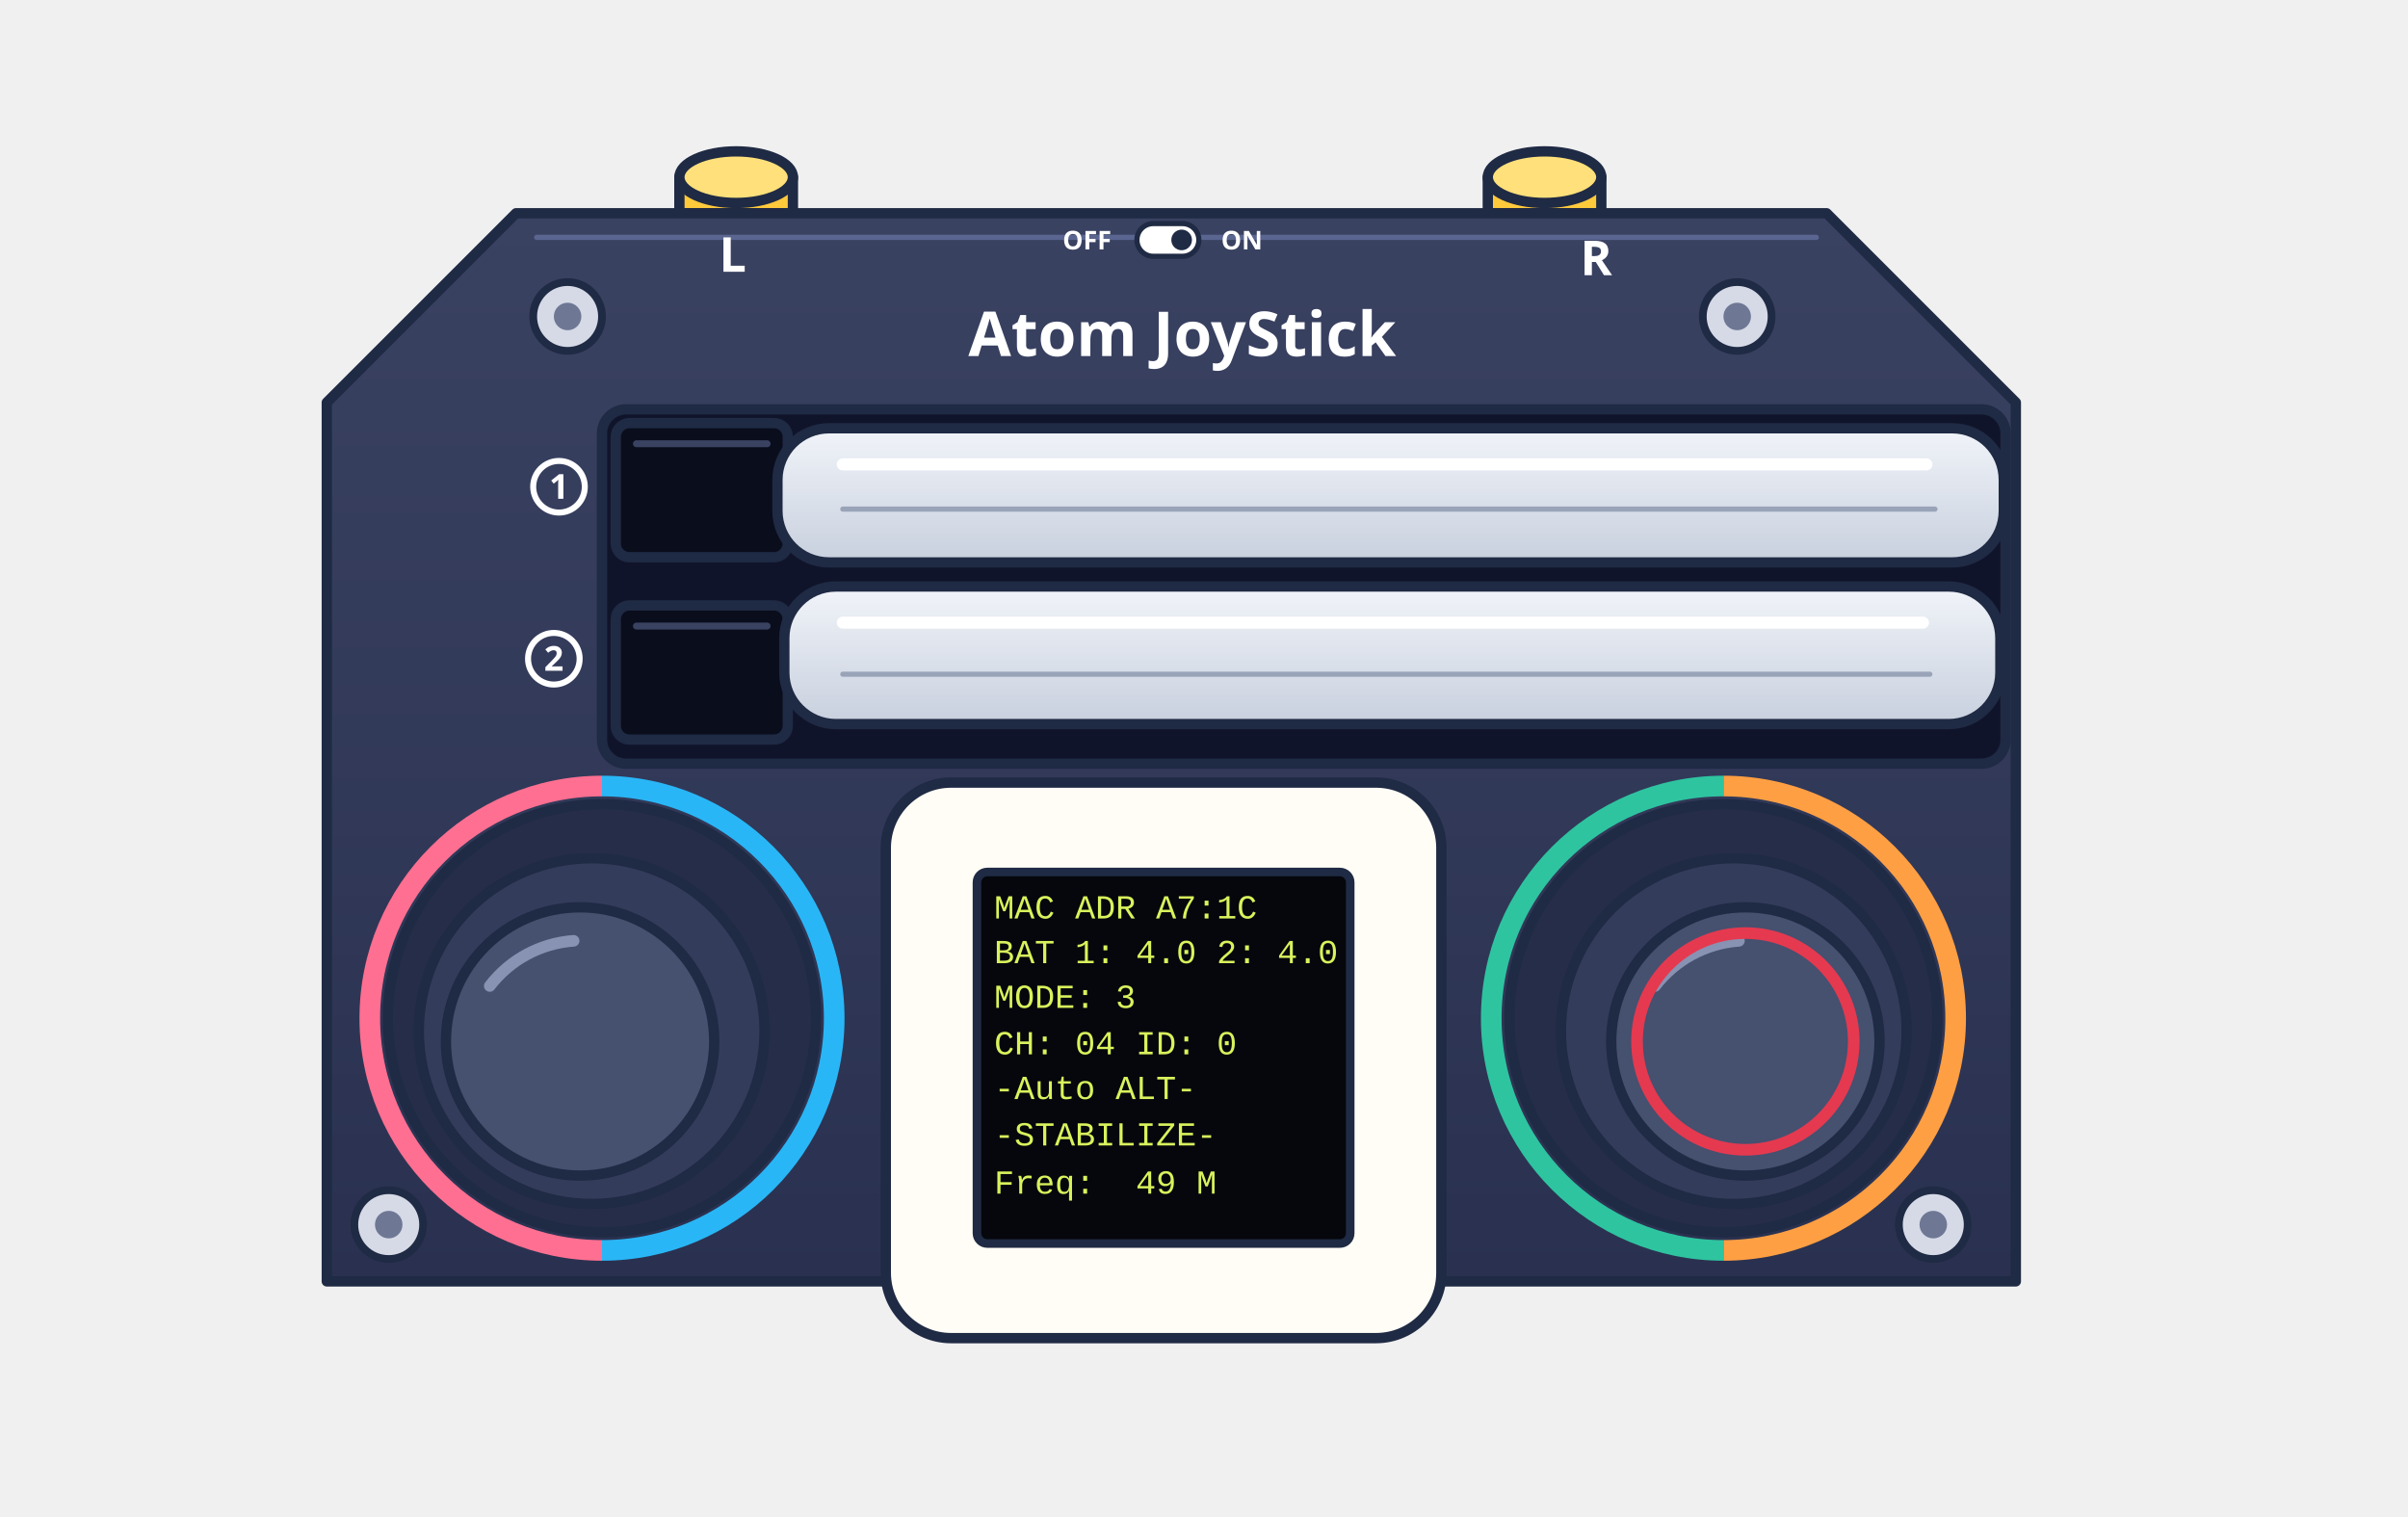
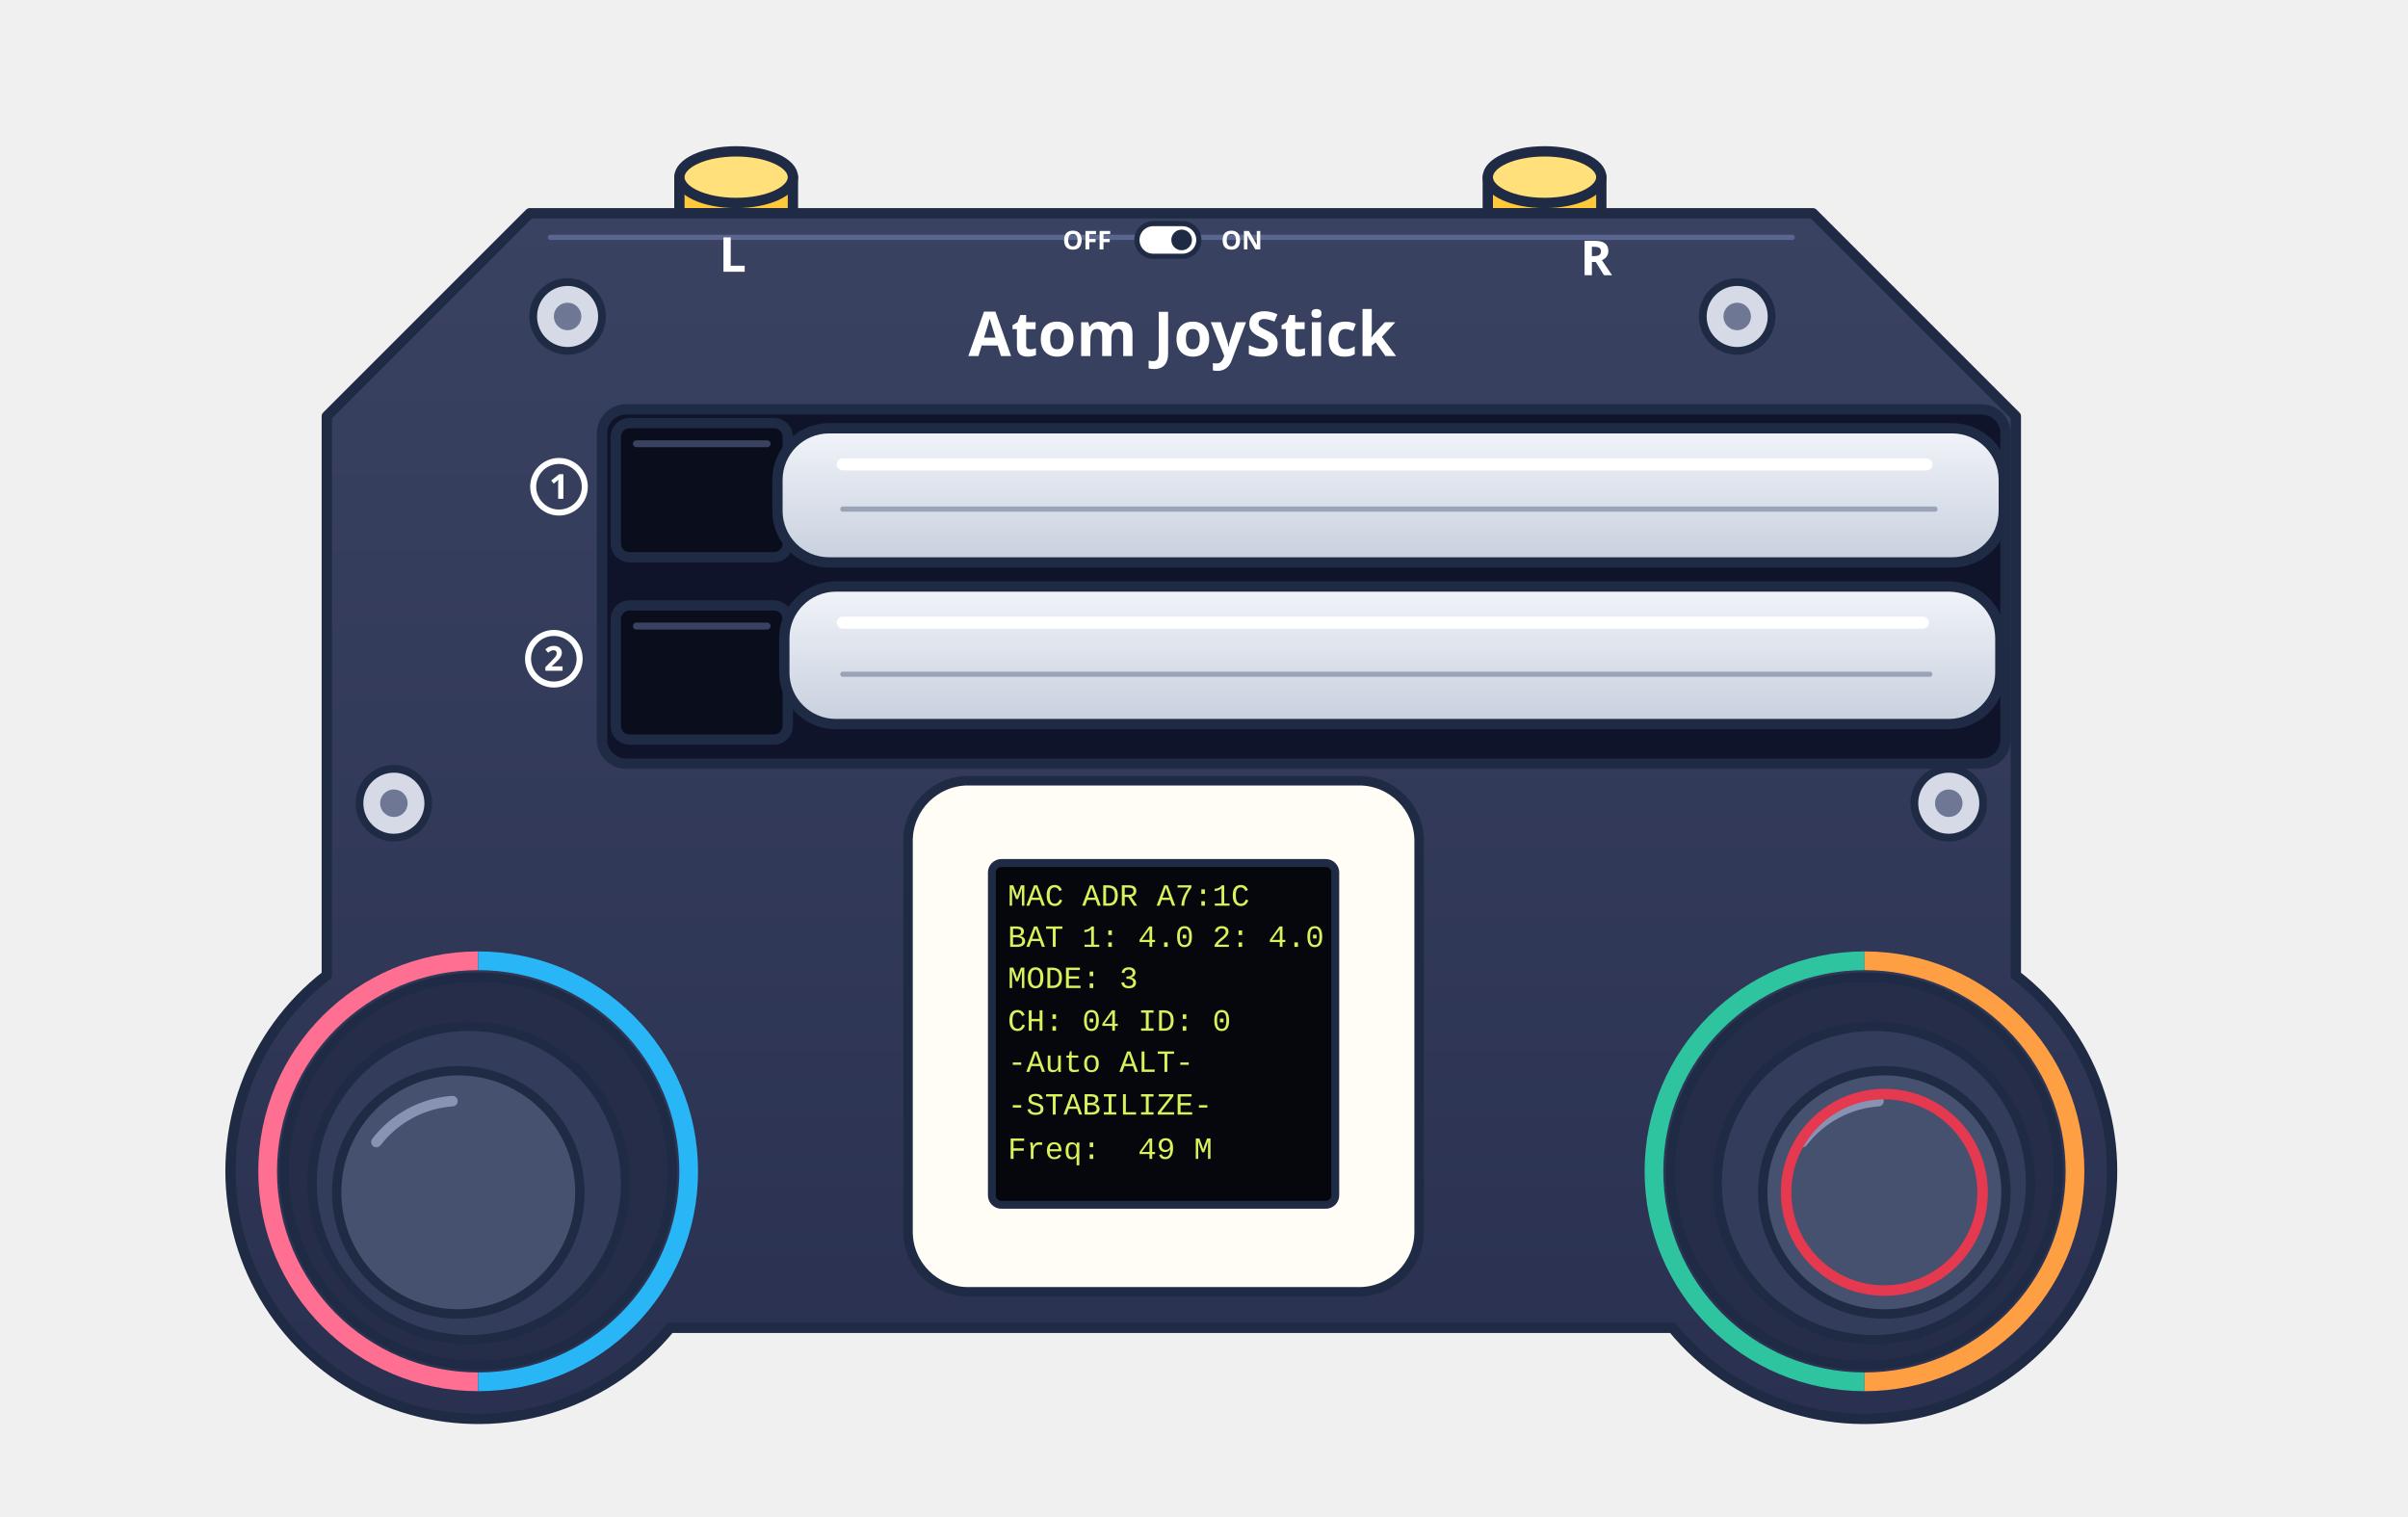
<svg xmlns="http://www.w3.org/2000/svg" viewBox="0 0 1400 882" width="1400" height="882" role="img" aria-label="送信機（Atom JoyStick）のイラスト">
  <style>
    .ol{stroke:#1F2A44;stroke-width:6;stroke-linejoin:round;stroke-linecap:round}
    .wt{fill:#fff;font-family:"M PLUS Rounded 1c","Hiragino Maru Gothic ProN",sans-serif;font-weight:800}
    .lcd{font-family:"Share Tech Mono","Courier New",monospace;font-size:19.6px;fill:#D9F25C;letter-spacing:0}
  </style>
  <defs>
    <linearGradient id="ci-plate" x1="0" y1="0" x2="0" y2="1">
      <stop offset="0" stop-color="#3A4262" />
      <stop offset="1" stop-color="#2A3150" />
    </linearGradient>
    <linearGradient id="ci-bat" x1="0" y1="0" x2="0" y2="1">
      <stop offset="0" stop-color="#F1F4F9" />
      <stop offset="1" stop-color="#C8D0DE" />
    </linearGradient>
  </defs>
  <g class="ol">
    <path d="M395 103V124H461V103Z" fill="#FFC93C" />
    <ellipse cx="428" cy="103" rx="33" ry="15" fill="#FFE07A" />
    <path d="M865 103V124H931V103Z" fill="#FFC93C" />
    <ellipse cx="898" cy="103" rx="33" ry="15" fill="#FFE07A" />
  </g>
-   <path class="ol" d="M300 124H1062L1172 234V745H190V234Z" fill="url(#ci-plate)" />
-   <path d="M312 138H1056" stroke="#5A6590" stroke-width="3" stroke-linecap="round" fill="none" />
+   <path class="ol" d="M308 124H1054L1172 242V567A144 144 0 1 1 972.4 772H389.6A144 144 0 1 1 190 567V242Z" fill="url(#ci-plate)" />
+   <path d="M320 138H1042" stroke="#5A6590" stroke-width="3" stroke-linecap="round" fill="none" />
  <rect class="ol" x="350" y="238" width="816" height="206" rx="14" fill="#10142A" />
  <rect class="ol" x="358" y="246" width="100" height="78" rx="8" fill="#0A0D1C" />
  <rect class="ol" x="358" y="352" width="100" height="78" rx="8" fill="#0A0D1C" />
  <path d="M370 258H446M370 364H446" stroke="#3A4262" stroke-width="4" stroke-linecap="round" />
  <rect class="ol" x="452" y="249" width="713" height="78" rx="30" fill="url(#ci-bat)" />
  <rect class="ol" x="456" y="341" width="707" height="80" rx="30" fill="url(#ci-bat)" />
  <g stroke="#fff" stroke-width="7" stroke-linecap="round" fill="none">
    <path d="M490 270H1120" />
    <path d="M490 362H1118" />
  </g>
  <g stroke="#9AA4B8" stroke-width="3" stroke-linecap="round" fill="none">
    <path d="M490 296H1125" />
    <path d="M490 392H1122" />
  </g>
  <g fill="none" stroke="#fff" stroke-width="3.5">
    <circle cx="325" cy="283" r="15" />
    <circle cx="322" cy="383" r="15" />
  </g>
  <text class="wt" x="325" y="290" text-anchor="middle" style="font-size:20px">1</text>
  <text class="wt" x="322" y="390" text-anchor="middle" style="font-size:20px">2</text>
  <g class="ol" style="stroke-width:4.5">
    <circle cx="330" cy="184" r="20" fill="#D5DAE6" />
    <circle cx="1010" cy="184" r="20" fill="#D5DAE6" />
-     <circle cx="226" cy="712" r="20" fill="#D5DAE6" />
-     <circle cx="1124" cy="712" r="20" fill="#D5DAE6" />
+     <circle cx="229" cy="467" r="20" fill="#D5DAE6" />
+     <circle cx="1133" cy="467" r="20" fill="#D5DAE6" />
  </g>
  <g fill="#6E7794">
    <circle cx="330" cy="184" r="8" />
    <circle cx="1010" cy="184" r="8" />
-     <circle cx="226" cy="712" r="8" />
-     <circle cx="1124" cy="712" r="8" />
+     <circle cx="229" cy="467" r="8" />
+     <circle cx="1133" cy="467" r="8" />
  </g>
  <text class="wt" x="426" y="158" text-anchor="middle" style="font-size:28px">L</text>
  <text class="wt" x="928" y="160" text-anchor="middle" style="font-size:28px">R</text>
  <text class="wt" x="563" y="207" textLength="232" lengthAdjust="spacingAndGlyphs" style="font-size:36px">Atom JoyStick</text>
  <text class="wt" x="632" y="145" text-anchor="middle" style="font-size:15px">OFF</text>
  <rect x="661" y="130" width="36" height="19" rx="9.5" fill="#fff" stroke="#1F2A44" stroke-width="3" />
  <circle cx="687" cy="139.5" r="6" fill="#1F2A44" />
  <text class="wt" x="722" y="145" text-anchor="middle" style="font-size:15px">ON</text>
-   <rect class="ol" x="515" y="455" width="323" height="323" rx="38" fill="#FFFDF5" />
-   <rect x="568" y="507" width="217" height="216" rx="6" fill="#05070C" stroke="#1F2A44" stroke-width="5" />
-   <g class="lcd">
-     <text x="578" y="534">MAC ADR A7:1C</text>
-     <text x="578" y="560">BAT 1: 4.0 2: 4.0</text>
-     <text x="578" y="586">MODE: 3</text>
-     <text x="578" y="613">CH: 04 ID: 0</text>
-     <text x="578" y="639">-Auto ALT-</text>
-     <text x="578" y="666">-STABILIZE-</text>
-     <text x="578" y="694">Freq:  49 M</text>
+   <g transform="translate(676.5 602.5) scale(.92) translate(-676.5 -616.5)">
+     <rect class="ol" x="515" y="455" width="323" height="323" rx="38" fill="#FFFDF5" />
+     <rect x="568" y="507" width="217" height="216" rx="6" fill="#05070C" stroke="#1F2A44" stroke-width="5" />
+     <g class="lcd">
+       <text x="578" y="534">MAC ADR A7:1C</text>
+       <text x="578" y="560">BAT 1: 4.0 2: 4.0</text>
+       <text x="578" y="586">MODE: 3</text>
+       <text x="578" y="613">CH: 04 ID: 0</text>
+       <text x="578" y="639">-Auto ALT-</text>
+       <text x="578" y="666">-STABILIZE-</text>
+       <text x="578" y="694">Freq:  49 M</text>
+     </g>
  </g>
-   <g transform="translate(350,592) scale(.75)">
+   <g transform="translate(278,681) scale(.68)">
    <path d="M0 -180A180 180 0 0 0 0 180" fill="none" stroke="#FF6F91" stroke-width="16" />
    <path d="M0 -180A180 180 0 0 1 0 180" fill="none" stroke="#29B6F6" stroke-width="16" />
    <g style="stroke-width:8">
      <circle class="ol" cx="0" cy="0" r="166" fill="#262D48" style="stroke-width:8" />
      <circle class="ol" cx="-8" cy="10" r="134" fill="#343C5C" style="stroke-width:8" />
      <circle class="ol" cx="-17" cy="18" r="104" fill="#46506F" style="stroke-width:8" />
    </g>
    <path d="M-87 -25A90 90 0 0 1 -22 -60" fill="none" stroke="#8892B2" stroke-width="9" stroke-linecap="round" />
  </g>
-   <g transform="translate(1002,592) scale(.75)">
+   <g transform="translate(1084,681) scale(.68)">
    <path d="M0 -180A180 180 0 0 0 0 180" fill="none" stroke="#2EC4A0" stroke-width="16" />
    <path d="M0 -180A180 180 0 0 1 0 180" fill="none" stroke="#FF9F43" stroke-width="16" />
    <g style="stroke-width:8">
      <circle class="ol" cx="0" cy="0" r="166" fill="#262D48" style="stroke-width:8" />
      <circle class="ol" cx="8" cy="10" r="134" fill="#343C5C" style="stroke-width:8" />
      <circle class="ol" cx="17" cy="18" r="104" fill="#46506F" style="stroke-width:8" />
    </g>
    <path d="M-53 -25A90 90 0 0 1 12 -60" fill="none" stroke="#8892B2" stroke-width="9" stroke-linecap="round" />
    <circle cx="17" cy="18" r="84" fill="none" stroke="#E53950" stroke-width="9" />
  </g>
</svg>
